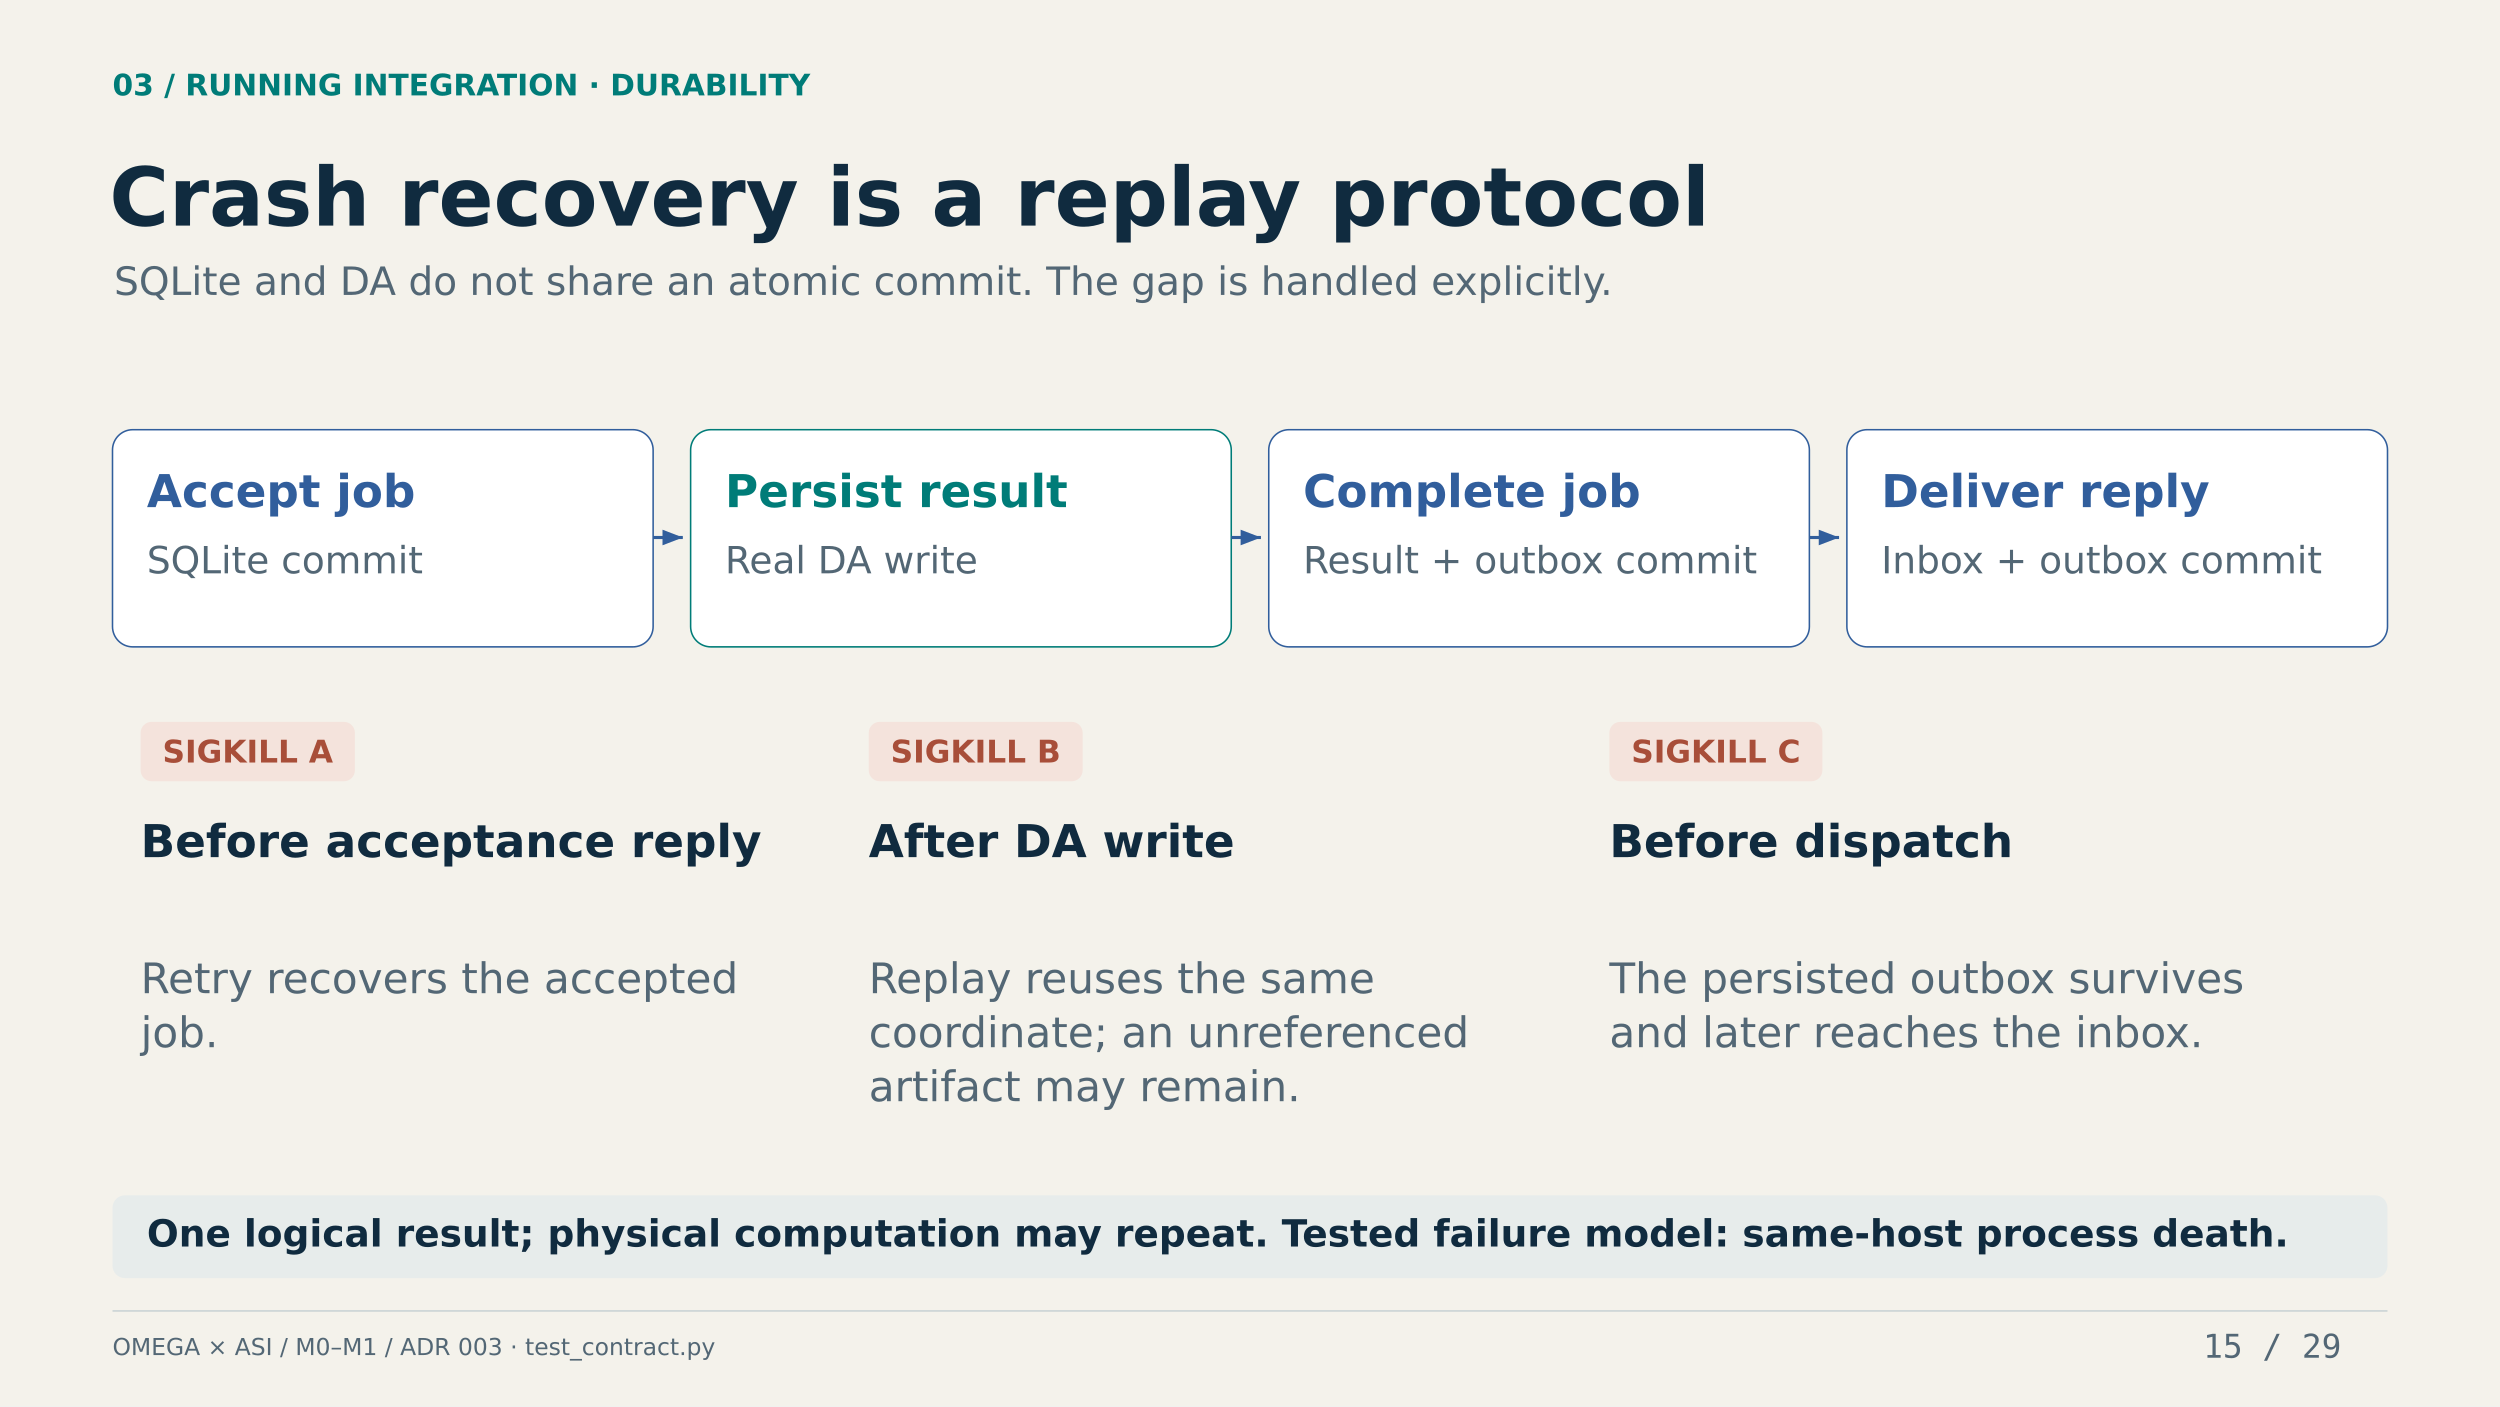
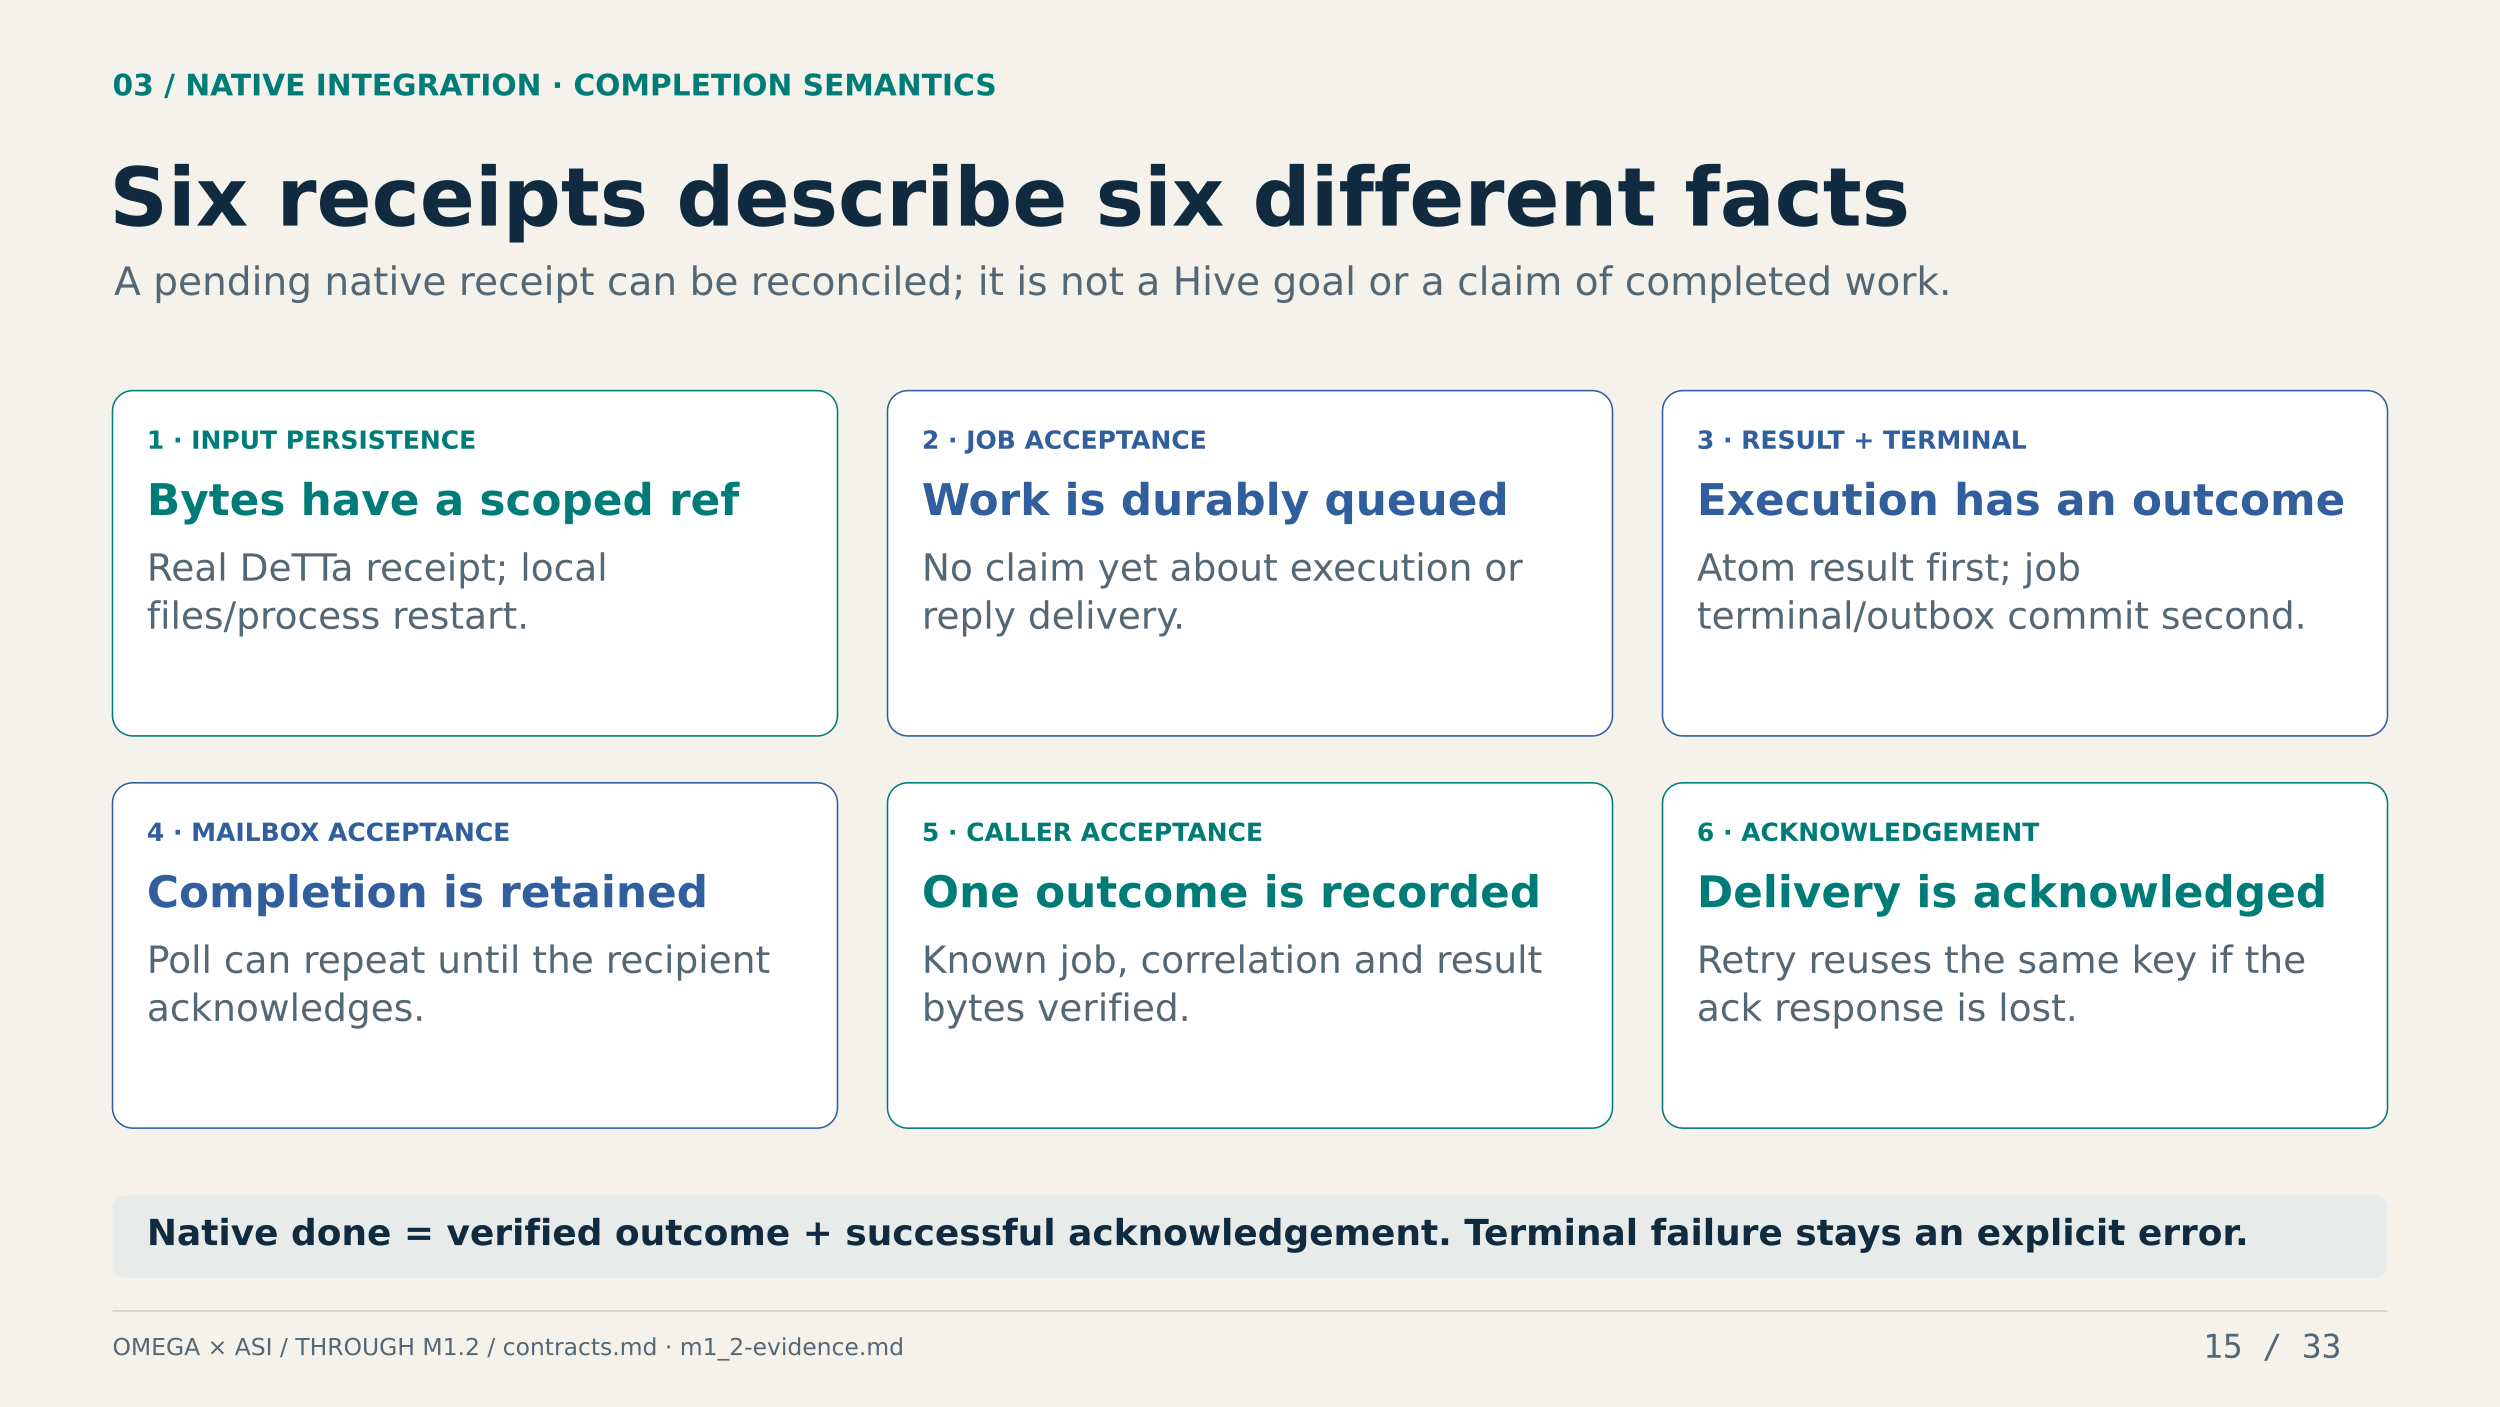
<svg xmlns="http://www.w3.org/2000/svg" width="1600" height="900" viewBox="0 0 1600 900" role="img" aria-labelledby="title desc">
  <rect width="1600" height="900" fill="#F4F2EB" />
-   <text x="72" y="61.05" font-family="DejaVu Sans" font-size="19" font-weight="700" fill="#007C78">03 / RUNNING INTEGRATION · DURABILITY</text>
-   <text x="70" y="144.4" font-family="DejaVu Sans" font-size="52" font-weight="700" fill="#102B3F">Crash recovery is a replay protocol</text>
-   <text x="73" y="188.75" font-family="DejaVu Sans" font-size="25" font-weight="400" fill="#536775">SQLite and DA do not share an atomic commit. The gap is handled explicitly.</text>
-   <rect x="72" y="275" width="346" height="139" rx="13" fill="#FFFFFF" stroke="#315E9C" />
-   <text x="94" y="324.55" font-family="DejaVu Sans" font-size="29" font-weight="700" fill="#315E9C">Accept job</text>
-   <text x="94" y="366.92" font-family="DejaVu Sans" font-size="24" font-weight="400" fill="#536775">SQLite commit</text>
-   <line x1="418" y1="344" x2="437" y2="344" stroke="#315E9C" stroke-width="2" />
-   <polygon points="437,344 424.0,339.0 424.0,349.0" fill="#315E9C" />
-   <rect x="442" y="275" width="346" height="139" rx="13" fill="#FFFFFF" stroke="#007C78" />
-   <text x="464" y="324.55" font-family="DejaVu Sans" font-size="29" font-weight="700" fill="#007C78">Persist result</text>
-   <text x="464" y="366.92" font-family="DejaVu Sans" font-size="24" font-weight="400" fill="#536775">Real DA write</text>
-   <line x1="788" y1="344" x2="807" y2="344" stroke="#315E9C" stroke-width="2" />
-   <polygon points="807,344 794.0,339.0 794.0,349.0" fill="#315E9C" />
-   <rect x="812" y="275" width="346" height="139" rx="13" fill="#FFFFFF" stroke="#315E9C" />
-   <text x="834" y="324.55" font-family="DejaVu Sans" font-size="29" font-weight="700" fill="#315E9C">Complete job</text>
-   <text x="834" y="366.92" font-family="DejaVu Sans" font-size="24" font-weight="400" fill="#536775">Result + outbox commit</text>
-   <line x1="1158" y1="344" x2="1177" y2="344" stroke="#315E9C" stroke-width="2" />
-   <polygon points="1177,344 1164.0,339.0 1164.0,349.0" fill="#315E9C" />
-   <rect x="1182" y="275" width="346" height="139" rx="13" fill="#FFFFFF" stroke="#315E9C" />
-   <text x="1204" y="324.55" font-family="DejaVu Sans" font-size="29" font-weight="700" fill="#315E9C">Deliver reply</text>
-   <text x="1204" y="366.92" font-family="DejaVu Sans" font-size="24" font-weight="400" fill="#536775">Inbox + outbox commit</text>
-   <rect x="90" y="462" width="137.131" height="38" rx="7" fill="#F4E3DC" />
-   <text x="104" y="488.0" font-family="DejaVu Sans" font-size="20" font-weight="700" fill="#A84E39">SIGKILL A</text>
-   <text x="90" y="548.55" font-family="DejaVu Sans" font-size="29" font-weight="700" fill="#102B3F">Before acceptance reply</text>
-   <text x="90" y="635.65" font-family="DejaVu Sans" font-size="27" font-weight="400" fill="#536775">Retry recovers the accepted</text>
-   <text x="90" y="670.21" font-family="DejaVu Sans" font-size="27" font-weight="400" fill="#536775">job.</text>
-   <rect x="556" y="462" width="136.896" height="38" rx="7" fill="#F4E3DC" />
-   <text x="570" y="488.0" font-family="DejaVu Sans" font-size="20" font-weight="700" fill="#A84E39">SIGKILL B</text>
-   <text x="556" y="548.55" font-family="DejaVu Sans" font-size="29" font-weight="700" fill="#102B3F">After DA write</text>
-   <text x="556" y="635.65" font-family="DejaVu Sans" font-size="27" font-weight="400" fill="#536775">Replay reuses the same</text>
-   <text x="556" y="670.21" font-family="DejaVu Sans" font-size="27" font-weight="400" fill="#536775">coordinate; an unreferenced</text>
-   <text x="556" y="704.77" font-family="DejaVu Sans" font-size="27" font-weight="400" fill="#536775">artifact may remain.</text>
-   <rect x="1030" y="462" width="136.33" height="38" rx="7" fill="#F4E3DC" />
-   <text x="1044" y="488.0" font-family="DejaVu Sans" font-size="20" font-weight="700" fill="#A84E39">SIGKILL C</text>
-   <text x="1030" y="548.55" font-family="DejaVu Sans" font-size="29" font-weight="700" fill="#102B3F">Before dispatch</text>
-   <text x="1030" y="635.65" font-family="DejaVu Sans" font-size="27" font-weight="400" fill="#536775">The persisted outbox survives</text>
-   <text x="1030" y="670.21" font-family="DejaVu Sans" font-size="27" font-weight="400" fill="#536775">and later reaches the inbox.</text>
+   <text x="72" y="61.05" font-family="DejaVu Sans" font-size="19" font-weight="700" fill="#007C78">03 / NATIVE INTEGRATION · COMPLETION SEMANTICS</text>
+   <text x="70" y="144.4" font-family="DejaVu Sans" font-size="52" font-weight="700" fill="#102B3F">Six receipts describe six different facts</text>
+   <text x="73" y="188.75" font-family="DejaVu Sans" font-size="25" font-weight="400" fill="#536775">A pending native receipt can be reconciled; it is not a Hive goal or a claim of completed work.</text>
+   <rect x="72" y="250" width="464" height="221" rx="13" fill="#FFFFFF" stroke="#007C78" />
+   <text x="94" y="287.2" font-family="DejaVu Sans" font-size="16" font-weight="700" fill="#007C78">1 · INPUT PERSISTENCE</text>
+   <text x="94" y="329.6" font-family="DejaVu Sans" font-size="28" font-weight="700" fill="#007C78">Bytes have a scoped ref</text>
+   <text x="94" y="371.64" font-family="DejaVu Sans" font-size="24" font-weight="400" fill="#536775">Real DeTTa receipt; local</text>
+   <text x="94" y="402.36" font-family="DejaVu Sans" font-size="24" font-weight="400" fill="#536775">files/process restart.</text>
+   <rect x="568" y="250" width="464" height="221" rx="13" fill="#FFFFFF" stroke="#315E9C" />
+   <text x="590" y="287.2" font-family="DejaVu Sans" font-size="16" font-weight="700" fill="#315E9C">2 · JOB ACCEPTANCE</text>
+   <text x="590" y="329.6" font-family="DejaVu Sans" font-size="28" font-weight="700" fill="#315E9C">Work is durably queued</text>
+   <text x="590" y="371.64" font-family="DejaVu Sans" font-size="24" font-weight="400" fill="#536775">No claim yet about execution or</text>
+   <text x="590" y="402.36" font-family="DejaVu Sans" font-size="24" font-weight="400" fill="#536775">reply delivery.</text>
+   <rect x="1064" y="250" width="464" height="221" rx="13" fill="#FFFFFF" stroke="#315E9C" />
+   <text x="1086" y="287.2" font-family="DejaVu Sans" font-size="16" font-weight="700" fill="#315E9C">3 · RESULT + TERMINAL</text>
+   <text x="1086" y="329.6" font-family="DejaVu Sans" font-size="28" font-weight="700" fill="#315E9C">Execution has an outcome</text>
+   <text x="1086" y="371.64" font-family="DejaVu Sans" font-size="24" font-weight="400" fill="#536775">Atom result first; job</text>
+   <text x="1086" y="402.36" font-family="DejaVu Sans" font-size="24" font-weight="400" fill="#536775">terminal/outbox commit second.</text>
+   <rect x="72" y="501" width="464" height="221" rx="13" fill="#FFFFFF" stroke="#315E9C" />
+   <text x="94" y="538.2" font-family="DejaVu Sans" font-size="16" font-weight="700" fill="#315E9C">4 · MAILBOX ACCEPTANCE</text>
+   <text x="94" y="580.6" font-family="DejaVu Sans" font-size="28" font-weight="700" fill="#315E9C">Completion is retained</text>
+   <text x="94" y="622.64" font-family="DejaVu Sans" font-size="24" font-weight="400" fill="#536775">Poll can repeat until the recipient</text>
+   <text x="94" y="653.36" font-family="DejaVu Sans" font-size="24" font-weight="400" fill="#536775">acknowledges.</text>
+   <rect x="568" y="501" width="464" height="221" rx="13" fill="#FFFFFF" stroke="#007C78" />
+   <text x="590" y="538.2" font-family="DejaVu Sans" font-size="16" font-weight="700" fill="#007C78">5 · CALLER ACCEPTANCE</text>
+   <text x="590" y="580.6" font-family="DejaVu Sans" font-size="28" font-weight="700" fill="#007C78">One outcome is recorded</text>
+   <text x="590" y="622.64" font-family="DejaVu Sans" font-size="24" font-weight="400" fill="#536775">Known job, correlation and result</text>
+   <text x="590" y="653.36" font-family="DejaVu Sans" font-size="24" font-weight="400" fill="#536775">bytes verified.</text>
+   <rect x="1064" y="501" width="464" height="221" rx="13" fill="#FFFFFF" stroke="#007C78" />
+   <text x="1086" y="538.2" font-family="DejaVu Sans" font-size="16" font-weight="700" fill="#007C78">6 · ACKNOWLEDGEMENT</text>
+   <text x="1086" y="580.6" font-family="DejaVu Sans" font-size="28" font-weight="700" fill="#007C78">Delivery is acknowledged</text>
+   <text x="1086" y="622.64" font-family="DejaVu Sans" font-size="24" font-weight="400" fill="#536775">Retry reuses the same key if the</text>
+   <text x="1086" y="653.36" font-family="DejaVu Sans" font-size="24" font-weight="400" fill="#536775">ack response is lost.</text>
  <rect x="72" y="765" width="1456" height="53" rx="8" fill="#E7ECEB" />
-   <text x="94" y="797.8" font-family="DejaVu Sans" font-size="24" font-weight="700" fill="#102B3F">One logical result; physical computation may repeat. Tested failure model: same-host process death.</text>
+   <text x="94" y="796.85" font-family="DejaVu Sans" font-size="23" font-weight="700" fill="#102B3F">Native done = verified outcome + successful acknowledgement. Terminal failure stays an explicit error.</text>
  <line x1="72" y1="839" x2="1528" y2="839" stroke="#C9D2D4" stroke-width="1" />
-   <text x="72" y="867.25" font-family="DejaVu Sans" font-size="15" font-weight="400" fill="#536775">OMEGA × ASI / M0–M1 / ADR 003 · test_contract.py</text>
-   <text x="1410" y="868.95" font-family="DejaVu Sans Mono" font-size="21" font-weight="400" fill="#536775">15 / 29</text>
+   <text x="72" y="867.25" font-family="DejaVu Sans" font-size="15" font-weight="400" fill="#536775">OMEGA × ASI / THROUGH M1.2 / contracts.md · m1_2-evidence.md</text>
+   <text x="1410" y="868.95" font-family="DejaVu Sans Mono" font-size="21" font-weight="400" fill="#536775">15 / 33</text>
</svg>
